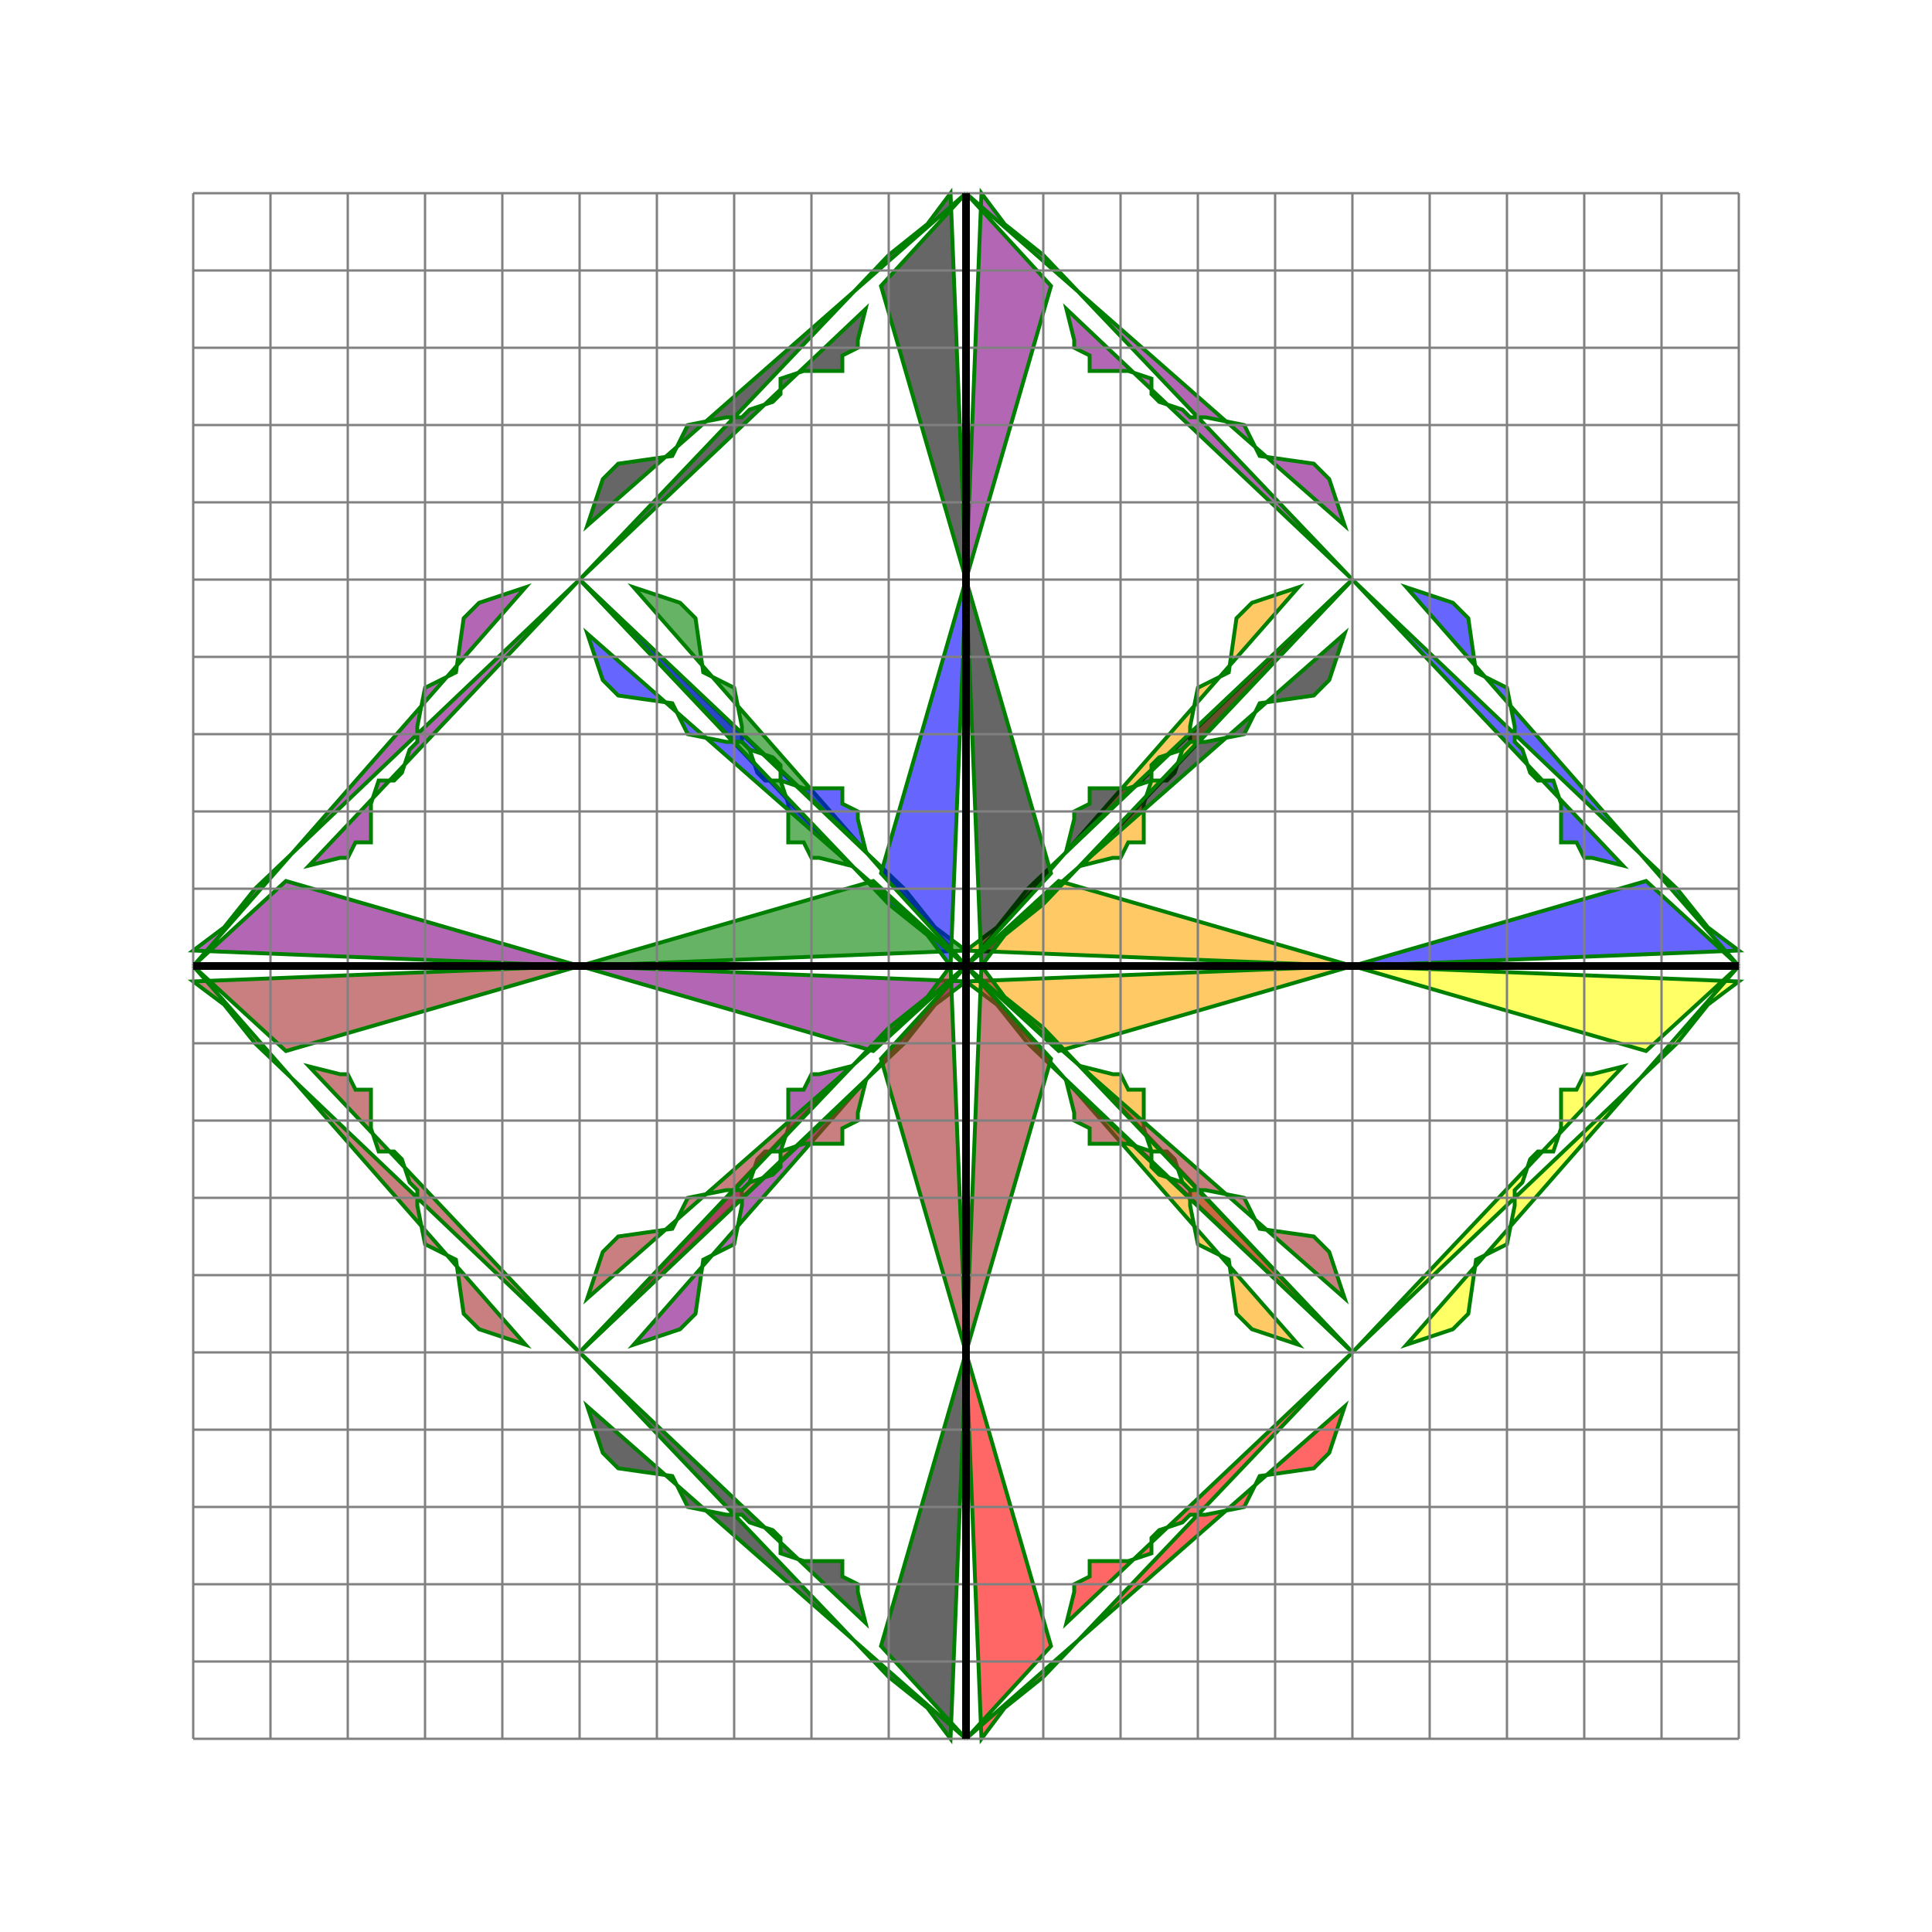
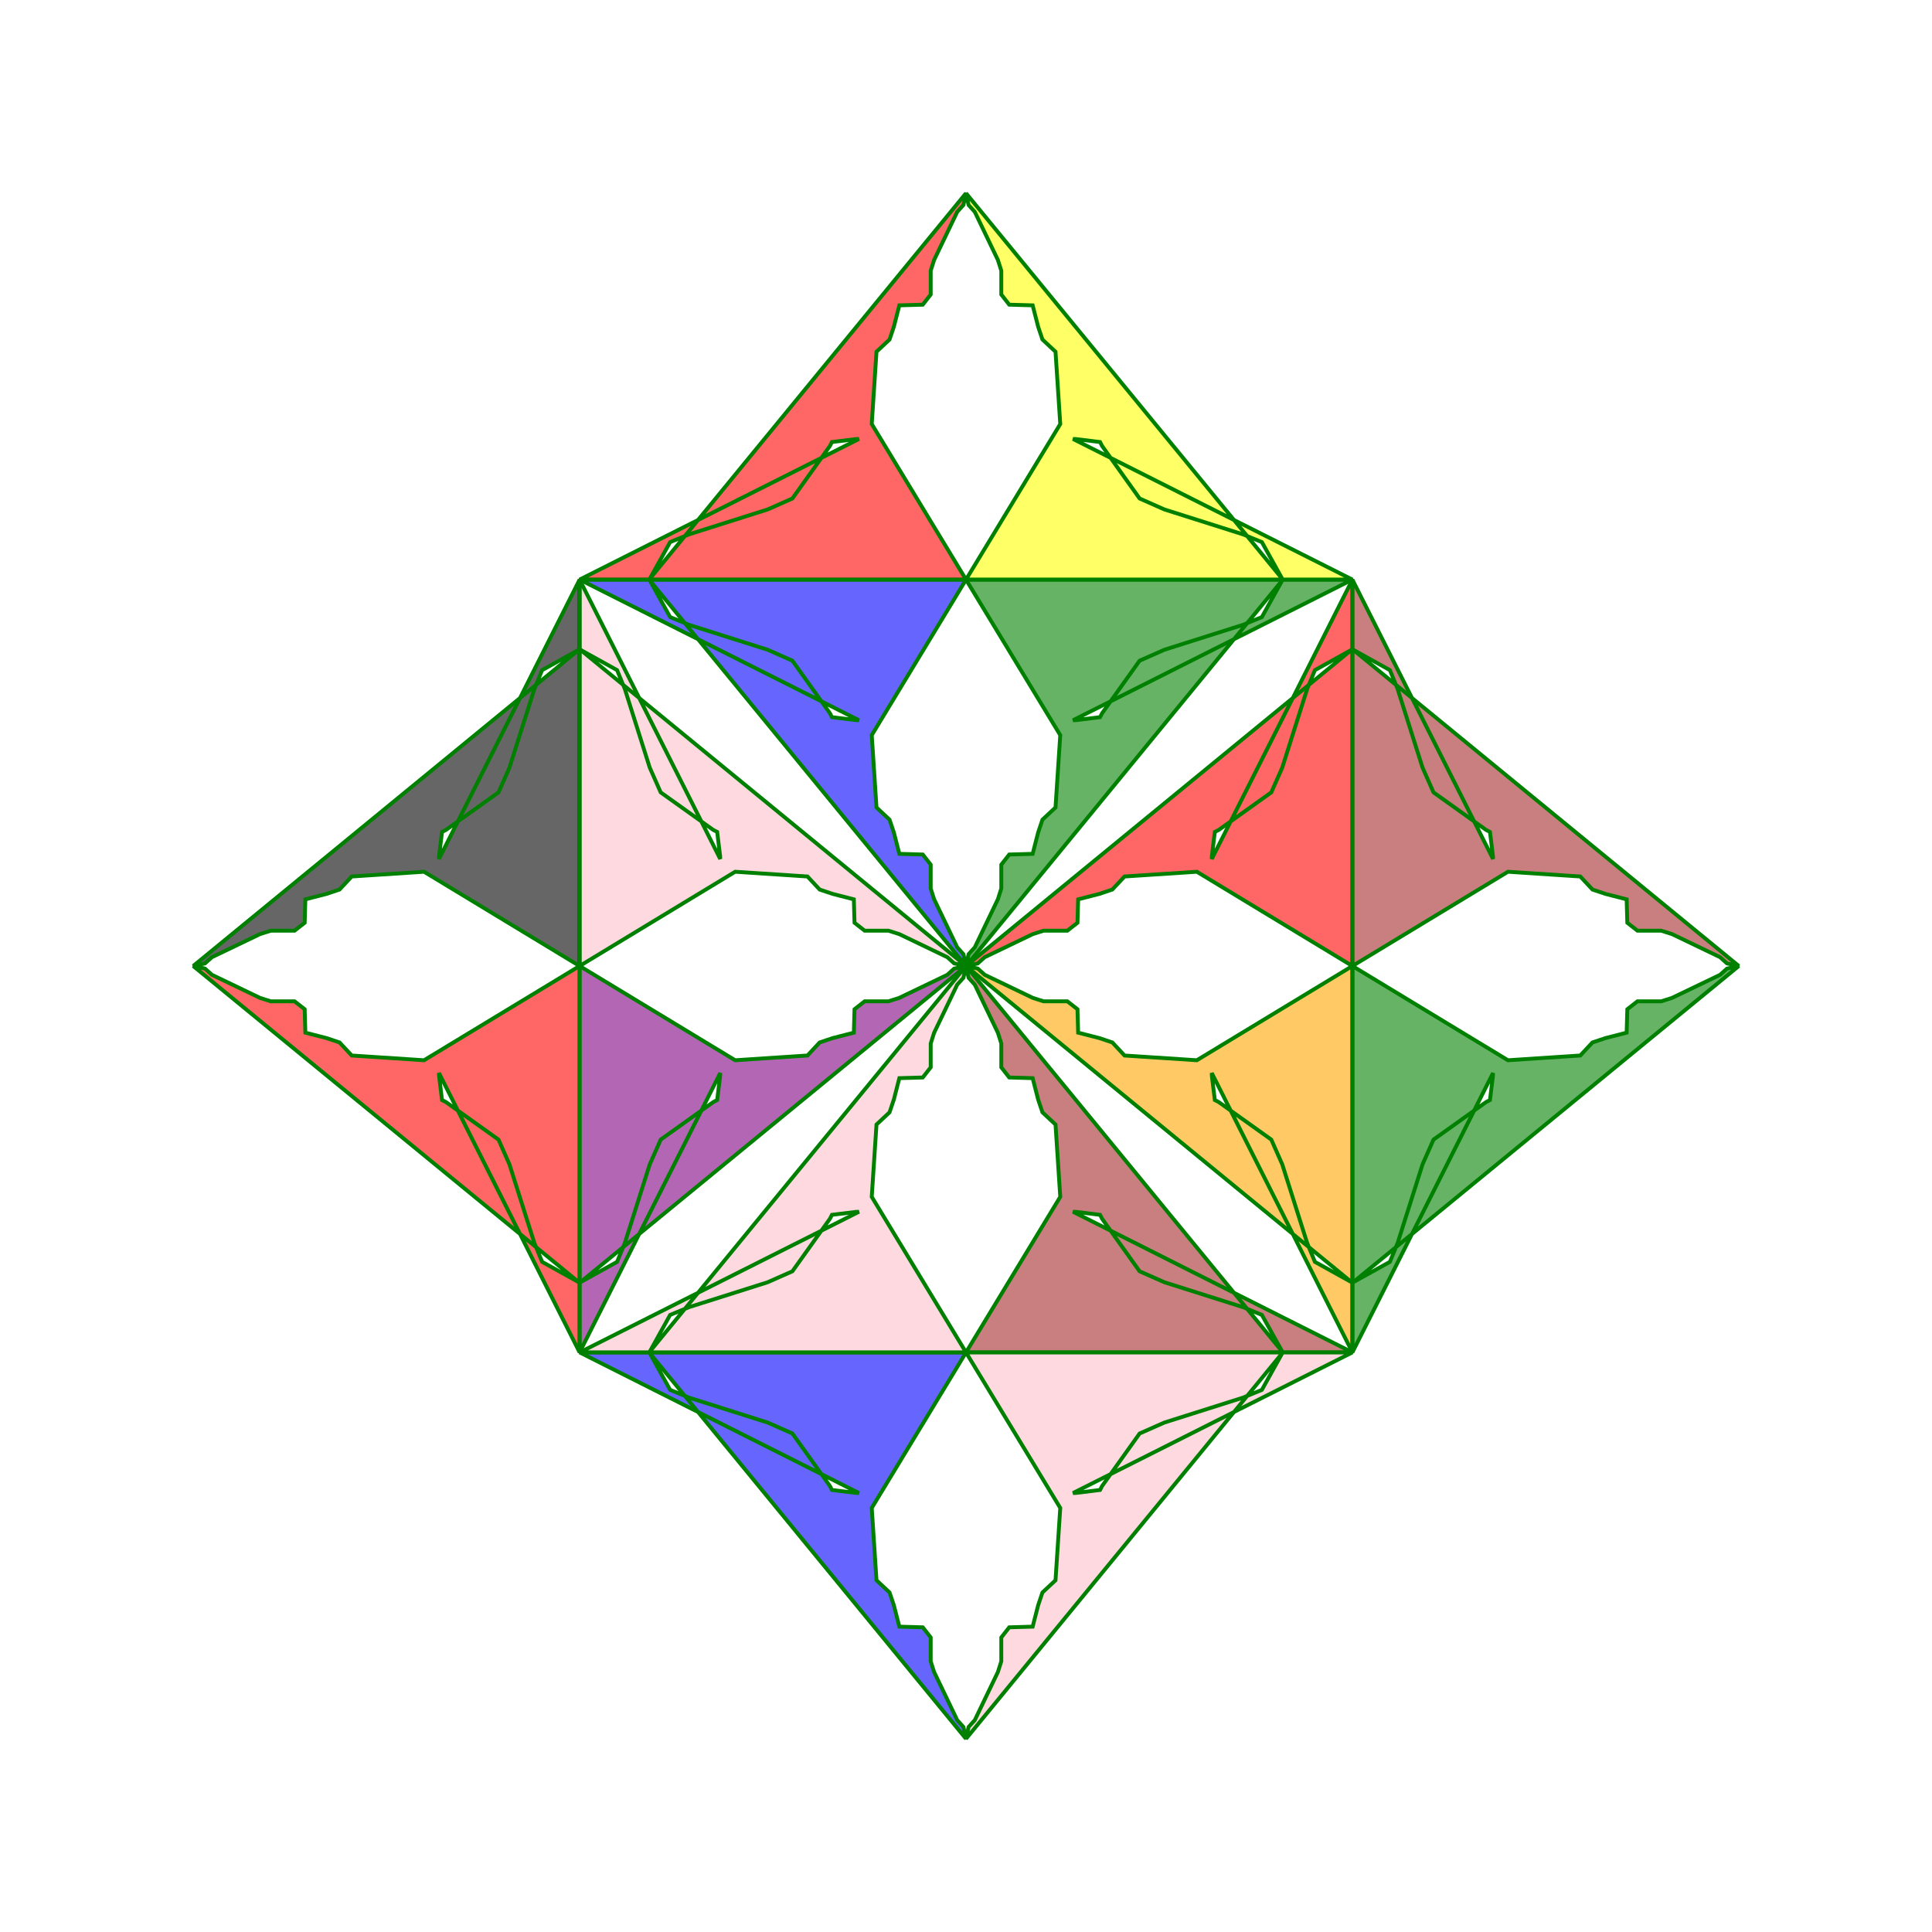
<svg xmlns="http://www.w3.org/2000/svg" width="250" height="250" viewBox="-125.0 -125.0 250 250">
  <defs>
</defs>
-   <path d="M0,0 l12,-11 l38,11 l-50,-2 l4,-3 l4,-5 l42,-40 l-35,37 l4,-1 l1,0 l1,-2 l2,0 l0,-5 l1,-3 l2,0 l1,-1 l1,-3 l1,-1 l0,-2 l1,-5 l4,-2 l1,-7 l1,-1 l1,-1 l3,-1 l0,0 l3,-1 l0,0 Z" stroke-width="0.5" stroke="green" fill="orange" fill-opacity="0.6" />
-   <path d="M0,0 l12,11 l38,-11 l-50,2 l4,3 l4,5 l42,40 l-35,-37 l4,1 l1,0 l1,2 l2,0 l0,5 l1,3 l2,0 l1,1 l1,3 l1,1 l0,2 l1,5 l4,2 l1,7 l1,1 l1,1 l3,1 l0,0 l3,1 l0,0 Z" stroke-width="0.5" stroke="green" fill="orange" fill-opacity="0.6" />
-   <path d="M0,0 l-12,-11 l-38,11 l50,-2 l-4,-3 l-4,-5 l-42,-40 l35,37 l-4,-1 l-1,0 l-1,-2 l-2,0 l0,-5 l-1,-3 l-2,0 l-1,-1 l-1,-3 l-1,-1 l0,-2 l-1,-5 l-4,-2 l-1,-7 l-1,-1 l-1,-1 l-3,-1 l0,0 l-3,-1 l0,0 Z" stroke-width="0.5" stroke="green" fill="green" fill-opacity="0.6" />
-   <path d="M100,0 l-12,11 l-38,-11 l50,2 l-4,3 l-4,5 l-42,40 l35,-37 l-4,1 l-1,0 l-1,2 l-2,0 l0,5 l-1,3 l-2,0 l-1,1 l-1,3 l-1,1 l0,2 l-1,5 l-4,2 l-1,7 l-1,1 l-1,1 l-3,1 l0,0 l-3,1 l0,0 Z" stroke-width="0.5" stroke="green" fill="yellow" fill-opacity="0.6" />
-   <path d="M0,0 l11,-12 l-11,-38 l2,50 l3,-4 l5,-4 l40,-42 l-37,35 l1,-4 l0,-1 l2,-1 l0,-2 l5,0 l3,-1 l0,-2 l1,-1 l3,-1 l1,-1 l2,0 l5,-1 l2,-4 l7,-1 l1,-1 l1,-1 l1,-3 l0,0 l1,-3 l0,0 Z" stroke-width="0.5" stroke="green" fill="black" fill-opacity="0.6" />
-   <path d="M0,0 l11,12 l-11,38 l2,-50 l3,4 l5,4 l40,42 l-37,-35 l1,4 l0,1 l2,1 l0,2 l5,0 l3,1 l0,2 l1,1 l3,1 l1,1 l2,0 l5,1 l2,4 l7,1 l1,1 l1,1 l1,3 l0,0 l1,3 l0,0 Z" stroke-width="0.5" stroke="green" fill="brown" fill-opacity="0.6" />
-   <path d="M0,0 l-12,11 l-38,-11 l50,2 l-4,3 l-4,5 l-42,40 l35,-37 l-4,1 l-1,0 l-1,2 l-2,0 l0,5 l-1,3 l-2,0 l-1,1 l-1,3 l-1,1 l0,2 l-1,5 l-4,2 l-1,7 l-1,1 l-1,1 l-3,1 l0,0 l-3,1 l0,0 Z" stroke-width="0.5" stroke="green" fill="purple" fill-opacity="0.6" />
-   <path d="M0,100 l-11,-12 l11,-38 l-2,50 l-3,-4 l-5,-4 l-40,-42 l37,35 l-1,-4 l0,-1 l-2,-1 l0,-2 l-5,0 l-3,-1 l0,-2 l-1,-1 l-3,-1 l-1,-1 l-2,0 l-5,-1 l-2,-4 l-7,-1 l-1,-1 l-1,-1 l-1,-3 l0,0 l-1,-3 l0,0 Z" stroke-width="0.5" stroke="green" fill="black" fill-opacity="0.6" />
-   <path d="M0,0 l-11,-12 l11,-38 l-2,50 l-3,-4 l-5,-4 l-40,-42 l37,35 l-1,-4 l0,-1 l-2,-1 l0,-2 l-5,0 l-3,-1 l0,-2 l-1,-1 l-3,-1 l-1,-1 l-2,0 l-5,-1 l-2,-4 l-7,-1 l-1,-1 l-1,-1 l-1,-3 l0,0 l-1,-3 l0,0 Z" stroke-width="0.5" stroke="green" fill="blue" fill-opacity="0.6" />
-   <path d="M100,0 l-12,-11 l-38,11 l50,-2 l-4,-3 l-4,-5 l-42,-40 l35,37 l-4,-1 l-1,0 l-1,-2 l-2,0 l0,-5 l-1,-3 l-2,0 l-1,-1 l-1,-3 l-1,-1 l0,-2 l-1,-5 l-4,-2 l-1,-7 l-1,-1 l-1,-1 l-3,-1 l0,0 l-3,-1 l0,0 Z" stroke-width="0.5" stroke="green" fill="blue" fill-opacity="0.6" />
-   <path d="M-100,0 l12,-11 l38,11 l-50,-2 l4,-3 l4,-5 l42,-40 l-35,37 l4,-1 l1,0 l1,-2 l2,0 l0,-5 l1,-3 l2,0 l1,-1 l1,-3 l1,-1 l0,-2 l1,-5 l4,-2 l1,-7 l1,-1 l1,-1 l3,-1 l0,0 l3,-1 l0,0 Z" stroke-width="0.5" stroke="green" fill="purple" fill-opacity="0.6" />
-   <path d="M0,100 l11,-12 l-11,-38 l2,50 l3,-4 l5,-4 l40,-42 l-37,35 l1,-4 l0,-1 l2,-1 l0,-2 l5,0 l3,-1 l0,-2 l1,-1 l3,-1 l1,-1 l2,0 l5,-1 l2,-4 l7,-1 l1,-1 l1,-1 l1,-3 l0,0 l1,-3 l0,0 Z" stroke-width="0.5" stroke="green" fill="red" fill-opacity="0.6" />
-   <path d="M0,-100 l11,12 l-11,38 l2,-50 l3,4 l5,4 l40,42 l-37,-35 l1,4 l0,1 l2,1 l0,2 l5,0 l3,1 l0,2 l1,1 l3,1 l1,1 l2,0 l5,1 l2,4 l7,1 l1,1 l1,1 l1,3 l0,0 l1,3 l0,0 Z" stroke-width="0.5" stroke="green" fill="purple" fill-opacity="0.6" />
-   <path d="M0,0 l-11,12 l11,38 l-2,-50 l-3,4 l-5,4 l-40,42 l37,-35 l-1,4 l0,1 l-2,1 l0,2 l-5,0 l-3,1 l0,2 l-1,1 l-3,1 l-1,1 l-2,0 l-5,1 l-2,4 l-7,1 l-1,1 l-1,1 l-1,3 l0,0 l-1,3 l0,0 Z" stroke-width="0.5" stroke="green" fill="brown" fill-opacity="0.6" />
-   <path d="M-100,0 l12,11 l38,-11 l-50,2 l4,3 l4,5 l42,40 l-35,-37 l4,1 l1,0 l1,2 l2,0 l0,5 l1,3 l2,0 l1,1 l1,3 l1,1 l0,2 l1,5 l4,2 l1,7 l1,1 l1,1 l3,1 l0,0 l3,1 l0,0 Z" stroke-width="0.5" stroke="green" fill="brown" fill-opacity="0.6" />
-   <path d="M0,-100 l-11,12 l11,38 l-2,-50 l-3,4 l-5,4 l-40,42 l37,-35 l-1,4 l0,1 l-2,1 l0,2 l-5,0 l-3,1 l0,2 l-1,1 l-3,1 l-1,1 l-2,0 l-5,1 l-2,4 l-7,1 l-1,1 l-1,1 l-1,3 l0,0 l-1,3 l0,0 Z" stroke-width="0.5" stroke="green" fill="black" fill-opacity="0.6" />
-   <path d="M-100,100 L-100,-100" stroke="grey" stroke-width="0.3" fill="none" />
-   <path d="M-100,100 L100,100" stroke="grey" stroke-width="0.3" fill="none" />
-   <path d="M-90,100 L-90,-100" stroke="grey" stroke-width="0.3" fill="none" />
-   <path d="M-100,90 L100,90" stroke="grey" stroke-width="0.3" fill="none" />
-   <path d="M-80,100 L-80,-100" stroke="grey" stroke-width="0.3" fill="none" />
-   <path d="M-100,80 L100,80" stroke="grey" stroke-width="0.3" fill="none" />
-   <path d="M-70,100 L-70,-100" stroke="grey" stroke-width="0.3" fill="none" />
-   <path d="M-100,70 L100,70" stroke="grey" stroke-width="0.3" fill="none" />
-   <path d="M-60,100 L-60,-100" stroke="grey" stroke-width="0.3" fill="none" />
-   <path d="M-100,60 L100,60" stroke="grey" stroke-width="0.3" fill="none" />
-   <path d="M-50,100 L-50,-100" stroke="grey" stroke-width="0.3" fill="none" />
-   <path d="M-100,50 L100,50" stroke="grey" stroke-width="0.3" fill="none" />
-   <path d="M-40,100 L-40,-100" stroke="grey" stroke-width="0.3" fill="none" />
-   <path d="M-100,40 L100,40" stroke="grey" stroke-width="0.3" fill="none" />
-   <path d="M-30,100 L-30,-100" stroke="grey" stroke-width="0.3" fill="none" />
-   <path d="M-100,30 L100,30" stroke="grey" stroke-width="0.3" fill="none" />
-   <path d="M-20,100 L-20,-100" stroke="grey" stroke-width="0.3" fill="none" />
-   <path d="M-100,20 L100,20" stroke="grey" stroke-width="0.3" fill="none" />
-   <path d="M-10,100 L-10,-100" stroke="grey" stroke-width="0.3" fill="none" />
-   <path d="M-100,10 L100,10" stroke="grey" stroke-width="0.3" fill="none" />
-   <path d="M0,100 L0,-100" stroke="grey" stroke-width="0.3" fill="none" />
-   <path d="M-100,0 L100,0" stroke="grey" stroke-width="0.3" fill="none" />
-   <path d="M10,100 L10,-100" stroke="grey" stroke-width="0.3" fill="none" />
-   <path d="M-100,-10 L100,-10" stroke="grey" stroke-width="0.3" fill="none" />
-   <path d="M20,100 L20,-100" stroke="grey" stroke-width="0.3" fill="none" />
-   <path d="M-100,-20 L100,-20" stroke="grey" stroke-width="0.3" fill="none" />
-   <path d="M30,100 L30,-100" stroke="grey" stroke-width="0.3" fill="none" />
-   <path d="M-100,-30 L100,-30" stroke="grey" stroke-width="0.3" fill="none" />
-   <path d="M40,100 L40,-100" stroke="grey" stroke-width="0.3" fill="none" />
-   <path d="M-100,-40 L100,-40" stroke="grey" stroke-width="0.3" fill="none" />
-   <path d="M50,100 L50,-100" stroke="grey" stroke-width="0.3" fill="none" />
-   <path d="M-100,-50 L100,-50" stroke="grey" stroke-width="0.3" fill="none" />
-   <path d="M60,100 L60,-100" stroke="grey" stroke-width="0.3" fill="none" />
-   <path d="M-100,-60 L100,-60" stroke="grey" stroke-width="0.3" fill="none" />
-   <path d="M70,100 L70,-100" stroke="grey" stroke-width="0.3" fill="none" />
-   <path d="M-100,-70 L100,-70" stroke="grey" stroke-width="0.3" fill="none" />
-   <path d="M80,100 L80,-100" stroke="grey" stroke-width="0.3" fill="none" />
-   <path d="M-100,-80 L100,-80" stroke="grey" stroke-width="0.3" fill="none" />
-   <path d="M90,100 L90,-100" stroke="grey" stroke-width="0.3" fill="none" />
-   <path d="M-100,-90 L100,-90" stroke="grey" stroke-width="0.3" fill="none" />
-   <path d="M100,100 L100,-100" stroke="grey" stroke-width="0.3" fill="none" />
-   <path d="M-100,-100 L100,-100" stroke="grey" stroke-width="0.3" fill="none" />
-   <path d="M-100,0 L100,0" stroke="black" stroke-width="1" fill="none" />
-   <path d="M0,100 L0,-100" stroke="black" stroke-width="1" fill="none" />
+   <path d="M0.0,-0.0 l1.529,-0.336 l0.889,-0.803 l6.224,-2.988 l1.384,-0.44 l3.084,-0 l1.316,-1.028 l0.086,-3.031 l2.76,-0.708 l1.664,-0.559 l1.577,-1.69 l9.358,-0.614 l20.131,12.199 l0.0,-50.0 l-18.201,36.149 l0.016,-0.394 l0.382,-3.105 l0.505,-0.26 l6.801,-4.857 l1.418,-3.205 l3.225,-10.178 l1.002,-2.438 l4.76,-2.641 Z" stroke-width="0.5" stroke="green" fill="red" fill-opacity="0.6" />
+   <path d="M0.0,-0.0 l1.529,0.336 l0.889,0.803 l6.224,2.988 l1.384,0.44 l3.084,0 l1.316,1.028 l0.086,3.031 l2.76,0.708 l1.664,0.559 l1.577,1.69 l9.358,0.614 l20.131,-12.199 l0.0,50.0 l-18.201,-36.149 l0.016,0.394 l0.382,3.105 l0.505,0.26 l6.801,4.857 l1.418,3.205 l3.225,10.178 l1.002,2.438 l4.76,2.641 Z" stroke-width="0.5" stroke="green" fill="orange" fill-opacity="0.6" />
+   <path d="M0.0,-0.0 l-1.529,-0.336 l-0.889,-0.803 l-6.224,-2.988 l-1.384,-0.44 l-3.084,-0 l-1.316,-1.028 l-0.086,-3.031 l-2.76,-0.708 l-1.664,-0.559 l-1.577,-1.69 l-9.358,-0.614 l-20.131,12.199 l0.0,-50.0 l18.201,36.149 l-0.016,-0.394 l-0.382,-3.105 l-0.505,-0.26 l-6.801,-4.857 l-1.418,-3.205 l-3.225,-10.178 l-1.002,-2.438 l-4.76,-2.641 Z" stroke-width="0.5" stroke="green" fill="pink" fill-opacity="0.6" />
+   <path d="M100.0,-0.0 l-1.529,0.336 l-0.889,0.803 l-6.224,2.988 l-1.384,0.44 l-3.084,0 l-1.316,1.028 l-0.086,3.031 l-2.76,0.708 l-1.664,0.559 l-1.577,1.69 l-9.358,0.614 l-20.131,-12.199 l0.0,50.0 l18.201,-36.149 l-0.016,0.394 l-0.382,3.105 l-0.505,0.26 l-6.801,4.857 l-1.418,3.205 l-3.225,10.178 l-1.002,2.438 l-4.76,2.641 Z" stroke-width="0.5" stroke="green" fill="green" fill-opacity="0.6" />
+   <path d="M0.0,-0.0 l0.336,-1.529 l0.803,-0.889 l2.988,-6.224 l0.44,-1.384 l0,-3.084 l1.028,-1.316 l3.031,-0.086 l0.708,-2.76 l0.559,-1.664 l1.69,-1.577 l0.614,-9.358 l-12.199,-20.131 l50.0,-0.0 l-36.149,18.201 l0.394,-0.016 l3.105,-0.382 l0.26,-0.505 l4.857,-6.801 l3.205,-1.418 l10.178,-3.225 l2.438,-1.002 l2.641,-4.76 Z" stroke-width="0.5" stroke="green" fill="green" fill-opacity="0.6" />
+   <path d="M0.0,-0.0 l0.336,1.529 l0.803,0.889 l2.988,6.224 l0.44,1.384 l0,3.084 l1.028,1.316 l3.031,0.086 l0.708,2.76 l0.559,1.664 l1.69,1.577 l0.614,9.358 l-12.199,20.131 l50.0,-0.0 l-36.149,-18.201 l0.394,0.016 l3.105,0.382 l0.26,0.505 l4.857,6.801 l3.205,1.418 l10.178,3.225 l2.438,1.002 l2.641,4.76 Z" stroke-width="0.5" stroke="green" fill="brown" fill-opacity="0.6" />
+   <path d="M0.0,-0.0 l-1.529,0.336 l-0.889,0.803 l-6.224,2.988 l-1.384,0.44 l-3.084,0 l-1.316,1.028 l-0.086,3.031 l-2.76,0.708 l-1.664,0.559 l-1.577,1.69 l-9.358,0.614 l-20.131,-12.199 l0.0,50.0 l18.201,-36.149 l-0.016,0.394 l-0.382,3.105 l-0.505,0.26 l-6.801,4.857 l-1.418,3.205 l-3.225,10.178 l-1.002,2.438 l-4.76,2.641 Z" stroke-width="0.5" stroke="green" fill="purple" fill-opacity="0.6" />
+   <path d="M0.0,100.0 l-0.336,-1.529 l-0.803,-0.889 l-2.988,-6.224 l-0.44,-1.384 l-0,-3.084 l-1.028,-1.316 l-3.031,-0.086 l-0.708,-2.76 l-0.559,-1.664 l-1.69,-1.577 l-0.614,-9.358 l12.199,-20.131 l-50.0,-0.0 l36.149,18.201 l-0.394,-0.016 l-3.105,-0.382 l-0.26,-0.505 l-4.857,-6.801 l-3.205,-1.418 l-10.178,-3.225 l-2.438,-1.002 l-2.641,-4.76 Z" stroke-width="0.5" stroke="green" fill="blue" fill-opacity="0.6" />
+   <path d="M0.0,-0.0 l-0.336,-1.529 l-0.803,-0.889 l-2.988,-6.224 l-0.44,-1.384 l-0,-3.084 l-1.028,-1.316 l-3.031,-0.086 l-0.708,-2.76 l-0.559,-1.664 l-1.69,-1.577 l-0.614,-9.358 l12.199,-20.131 l-50.0,-0.0 l36.149,18.201 l-0.394,-0.016 l-3.105,-0.382 l-0.26,-0.505 l-4.857,-6.801 l-3.205,-1.418 l-10.178,-3.225 l-2.438,-1.002 l-2.641,-4.76 Z" stroke-width="0.5" stroke="green" fill="blue" fill-opacity="0.6" />
+   <path d="M100.0,-0.0 l-1.529,-0.336 l-0.889,-0.803 l-6.224,-2.988 l-1.384,-0.44 l-3.084,-0 l-1.316,-1.028 l-0.086,-3.031 l-2.76,-0.708 l-1.664,-0.559 l-1.577,-1.69 l-9.358,-0.614 l-20.131,12.199 l0.0,-50.0 l18.201,36.149 l-0.016,-0.394 l-0.382,-3.105 l-0.505,-0.26 l-6.801,-4.857 l-1.418,-3.205 l-3.225,-10.178 l-1.002,-2.438 l-4.76,-2.641 Z" stroke-width="0.5" stroke="green" fill="brown" fill-opacity="0.6" />
+   <path d="M-100.0,-0.0 l1.529,-0.336 l0.889,-0.803 l6.224,-2.988 l1.384,-0.44 l3.084,-0 l1.316,-1.028 l0.086,-3.031 l2.76,-0.708 l1.664,-0.559 l1.577,-1.69 l9.358,-0.614 l20.131,12.199 l0.0,-50.0 l-18.201,36.149 l0.016,-0.394 l0.382,-3.105 l0.505,-0.26 l6.801,-4.857 l1.418,-3.205 l3.225,-10.178 l1.002,-2.438 l4.76,-2.641 Z" stroke-width="0.5" stroke="green" fill="black" fill-opacity="0.6" />
+   <path d="M0.0,100.0 l0.336,-1.529 l0.803,-0.889 l2.988,-6.224 l0.44,-1.384 l0,-3.084 l1.028,-1.316 l3.031,-0.086 l0.708,-2.76 l0.559,-1.664 l1.69,-1.577 l0.614,-9.358 l-12.199,-20.131 l50.0,-0.0 l-36.149,18.201 l0.394,-0.016 l3.105,-0.382 l0.26,-0.505 l4.857,-6.801 l3.205,-1.418 l10.178,-3.225 l2.438,-1.002 l2.641,-4.76 Z" stroke-width="0.5" stroke="green" fill="pink" fill-opacity="0.6" />
+   <path d="M0.0,-100.0 l0.336,1.529 l0.803,0.889 l2.988,6.224 l0.44,1.384 l0,3.084 l1.028,1.316 l3.031,0.086 l0.708,2.76 l0.559,1.664 l1.69,1.577 l0.614,9.358 l-12.199,20.131 l50.0,-0.0 l-36.149,-18.201 l0.394,0.016 l3.105,0.382 l0.26,0.505 l4.857,6.801 l3.205,1.418 l10.178,3.225 l2.438,1.002 l2.641,4.76 Z" stroke-width="0.5" stroke="green" fill="yellow" fill-opacity="0.6" />
+   <path d="M0.0,-0.0 l-0.336,1.529 l-0.803,0.889 l-2.988,6.224 l-0.44,1.384 l-0,3.084 l-1.028,1.316 l-3.031,0.086 l-0.708,2.76 l-0.559,1.664 l-1.69,1.577 l-0.614,9.358 l12.199,20.131 l-50.0,-0.0 l36.149,-18.201 l-0.394,0.016 l-3.105,0.382 l-0.26,0.505 l-4.857,6.801 l-3.205,1.418 l-10.178,3.225 l-2.438,1.002 l-2.641,4.76 Z" stroke-width="0.5" stroke="green" fill="pink" fill-opacity="0.6" />
+   <path d="M-100.0,-0.0 l1.529,0.336 l0.889,0.803 l6.224,2.988 l1.384,0.44 l3.084,0 l1.316,1.028 l0.086,3.031 l2.76,0.708 l1.664,0.559 l1.577,1.69 l9.358,0.614 l20.131,-12.199 l0.0,50.0 l-18.201,-36.149 l0.016,0.394 l0.382,3.105 l0.505,0.26 l6.801,4.857 l1.418,3.205 l3.225,10.178 l1.002,2.438 l4.76,2.641 Z" stroke-width="0.5" stroke="green" fill="red" fill-opacity="0.6" />
+   <path d="M0.0,-100.0 l-0.336,1.529 l-0.803,0.889 l-2.988,6.224 l-0.44,1.384 l-0,3.084 l-1.028,1.316 l-3.031,0.086 l-0.708,2.76 l-0.559,1.664 l-1.69,1.577 l-0.614,9.358 l12.199,20.131 l-50.0,-0.0 l36.149,-18.201 l-0.394,0.016 l-3.105,0.382 l-0.26,0.505 l-4.857,6.801 l-3.205,1.418 l-10.178,3.225 l-2.438,1.002 l-2.641,4.76 Z" stroke-width="0.5" stroke="green" fill="red" fill-opacity="0.6" />
</svg>
